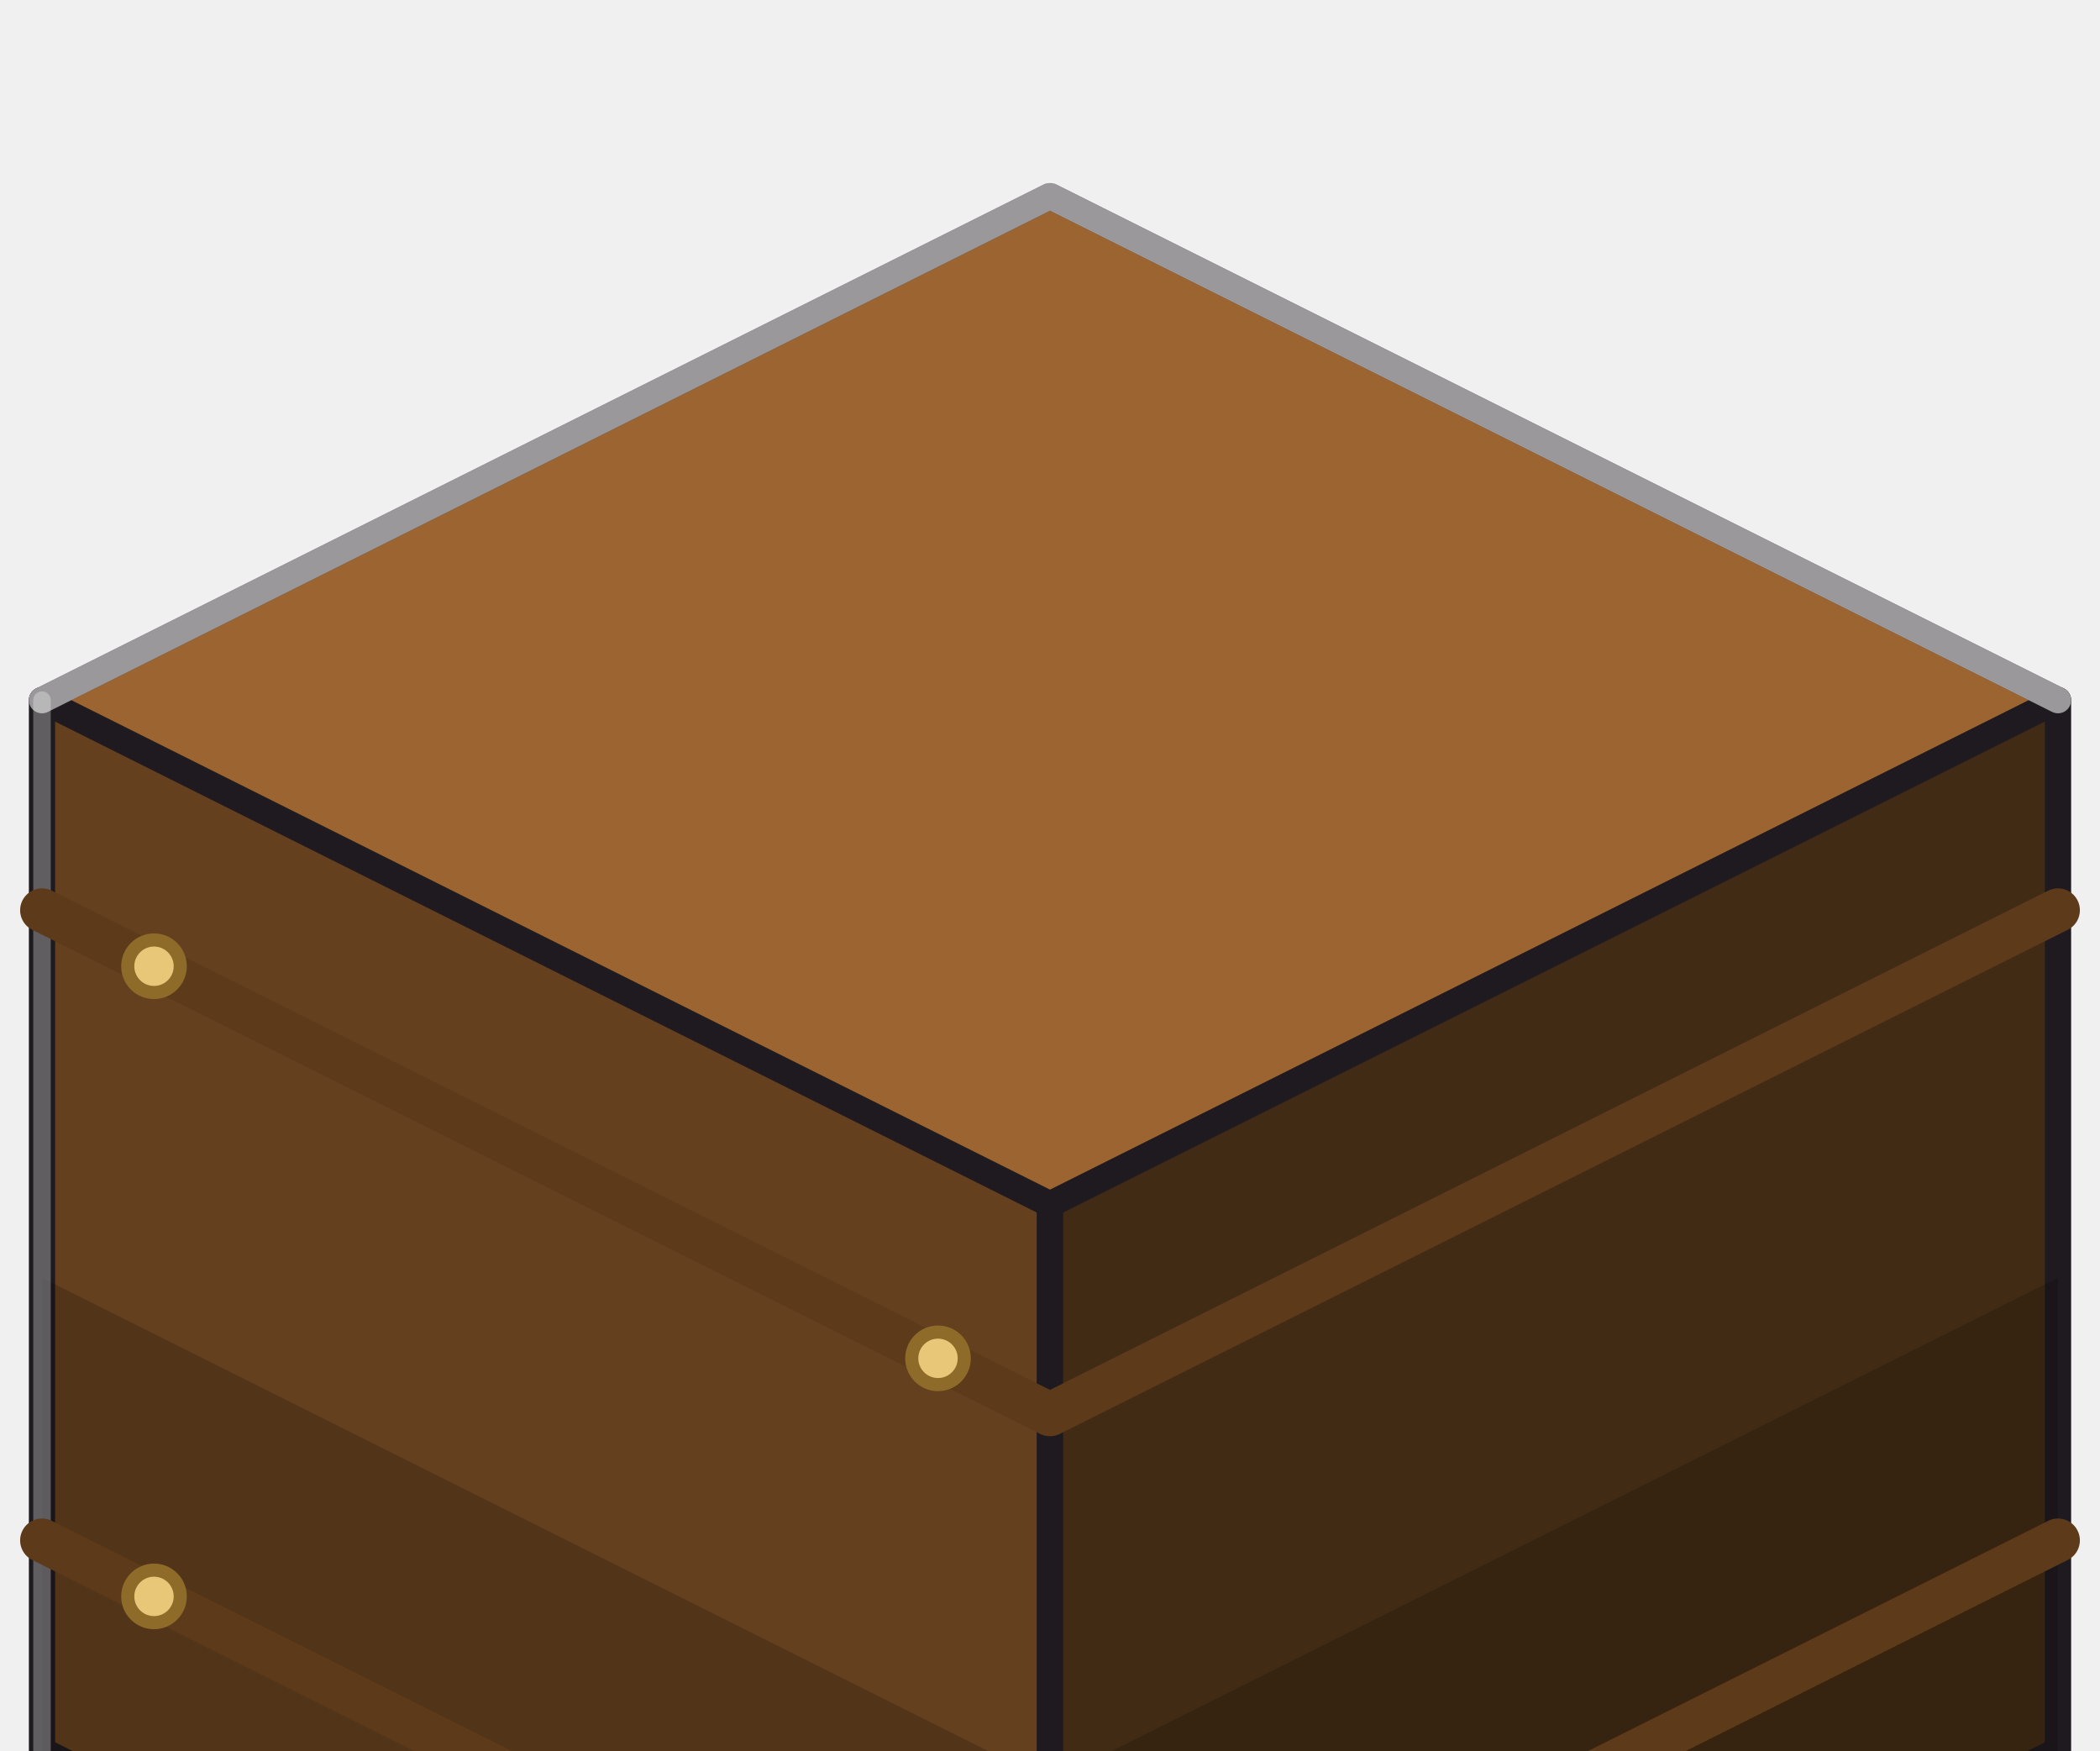
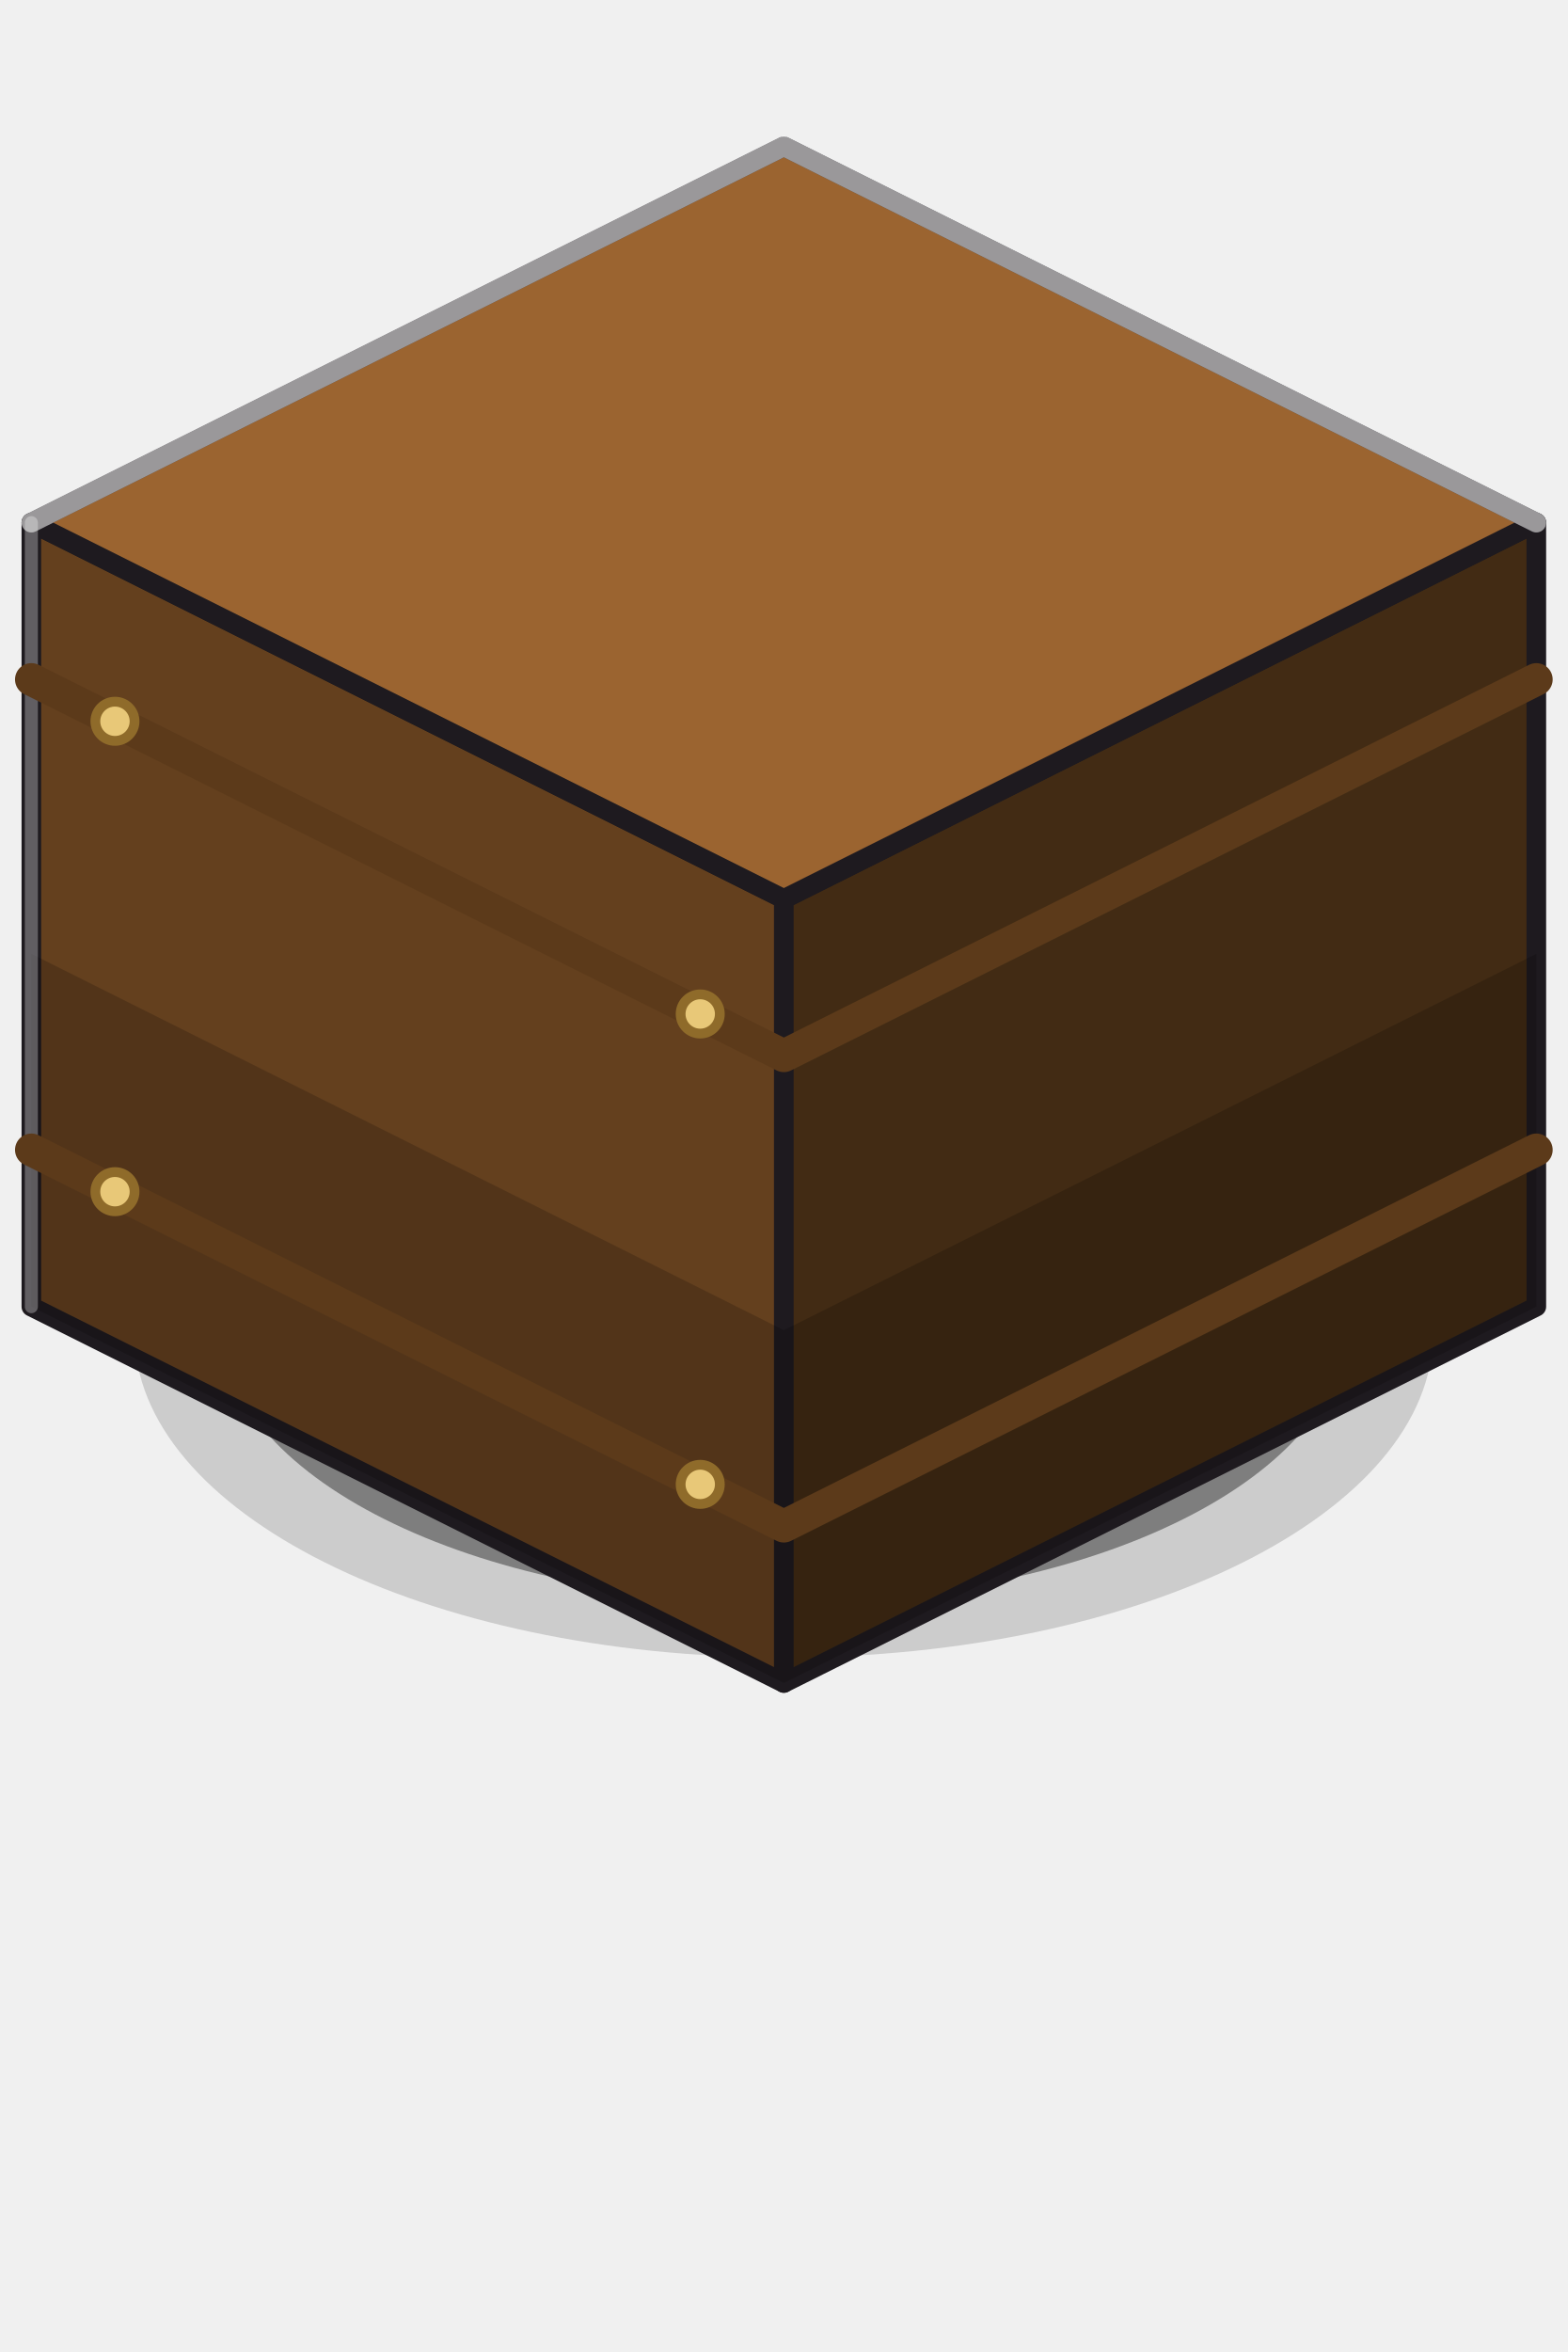
- <svg xmlns="http://www.w3.org/2000/svg" width="240" height="200" viewBox="0 0 240 200">
+ <svg xmlns="http://www.w3.org/2000/svg" width="240" height="360" viewBox="0 0 240 360">
  <ellipse cx="120.0" cy="204.0" rx="99.4" ry="49.7" fill="#000000" opacity="0.152" />
  <ellipse cx="120.0" cy="202.0" rx="86.4" ry="43.2" fill="#000000" opacity="0.38" />
  <polygon points="4.8,200.0 120.0,257.6 120.0,137.6 4.8,80.0" fill="#64401E" stroke="#1E1A1F" stroke-width="3" stroke-linejoin="round" />
  <polygon points="120.0,257.6 235.2,200.0 235.2,80.0 120.0,137.6" fill="#422B14" stroke="#1E1A1F" stroke-width="3" stroke-linejoin="round" />
  <polygon points="120.0,22.4 235.2,80.0 120.0,137.6 4.8,80.0" fill="#9B6430" stroke="#1E1A1F" stroke-width="3" stroke-linejoin="round" />
  <polygon points="4.8,200.0 120.0,257.6 120.0,203.6 4.8,146.0" fill="#000000" stroke="none" stroke-width="0" stroke-linejoin="round" opacity="0.18" />
  <polygon points="120.0,257.6 235.2,200.0 235.2,146.0 120.0,203.6" fill="#000000" stroke="none" stroke-width="0" stroke-linejoin="round" opacity="0.18" />
  <polyline points="4.8,80.0 120.0,22.4 235.2,80.0" fill="none" stroke="#FFFFFF" stroke-width="3" stroke-linecap="round" opacity="0.55" />
  <polyline points="4.8,80.0 4.8,200.0" fill="none" stroke="#FFFFFF" stroke-width="2" stroke-linecap="round" opacity="0.3" />
  <polyline points="4.8,176.0 120.0,233.6 235.2,176.0" fill="none" stroke="#5C3A1A" stroke-width="5" stroke-linecap="round" stroke-linejoin="round" />
  <polyline points="4.8,104.0 120.0,161.6 235.2,104.0" fill="none" stroke="#5C3A1A" stroke-width="5" stroke-linecap="round" stroke-linejoin="round" />
  <ellipse cx="17.6" cy="182.4" rx="3.0" ry="3.0" fill="#E8C878" stroke="#8F6B2A" stroke-width="1.5" />
  <ellipse cx="17.6" cy="110.4" rx="3.0" ry="3.0" fill="#E8C878" stroke="#8F6B2A" stroke-width="1.5" />
  <ellipse cx="107.2" cy="227.2" rx="3.0" ry="3.0" fill="#E8C878" stroke="#8F6B2A" stroke-width="1.5" />
  <ellipse cx="107.2" cy="155.2" rx="3.0" ry="3.0" fill="#E8C878" stroke="#8F6B2A" stroke-width="1.5" />
</svg>
